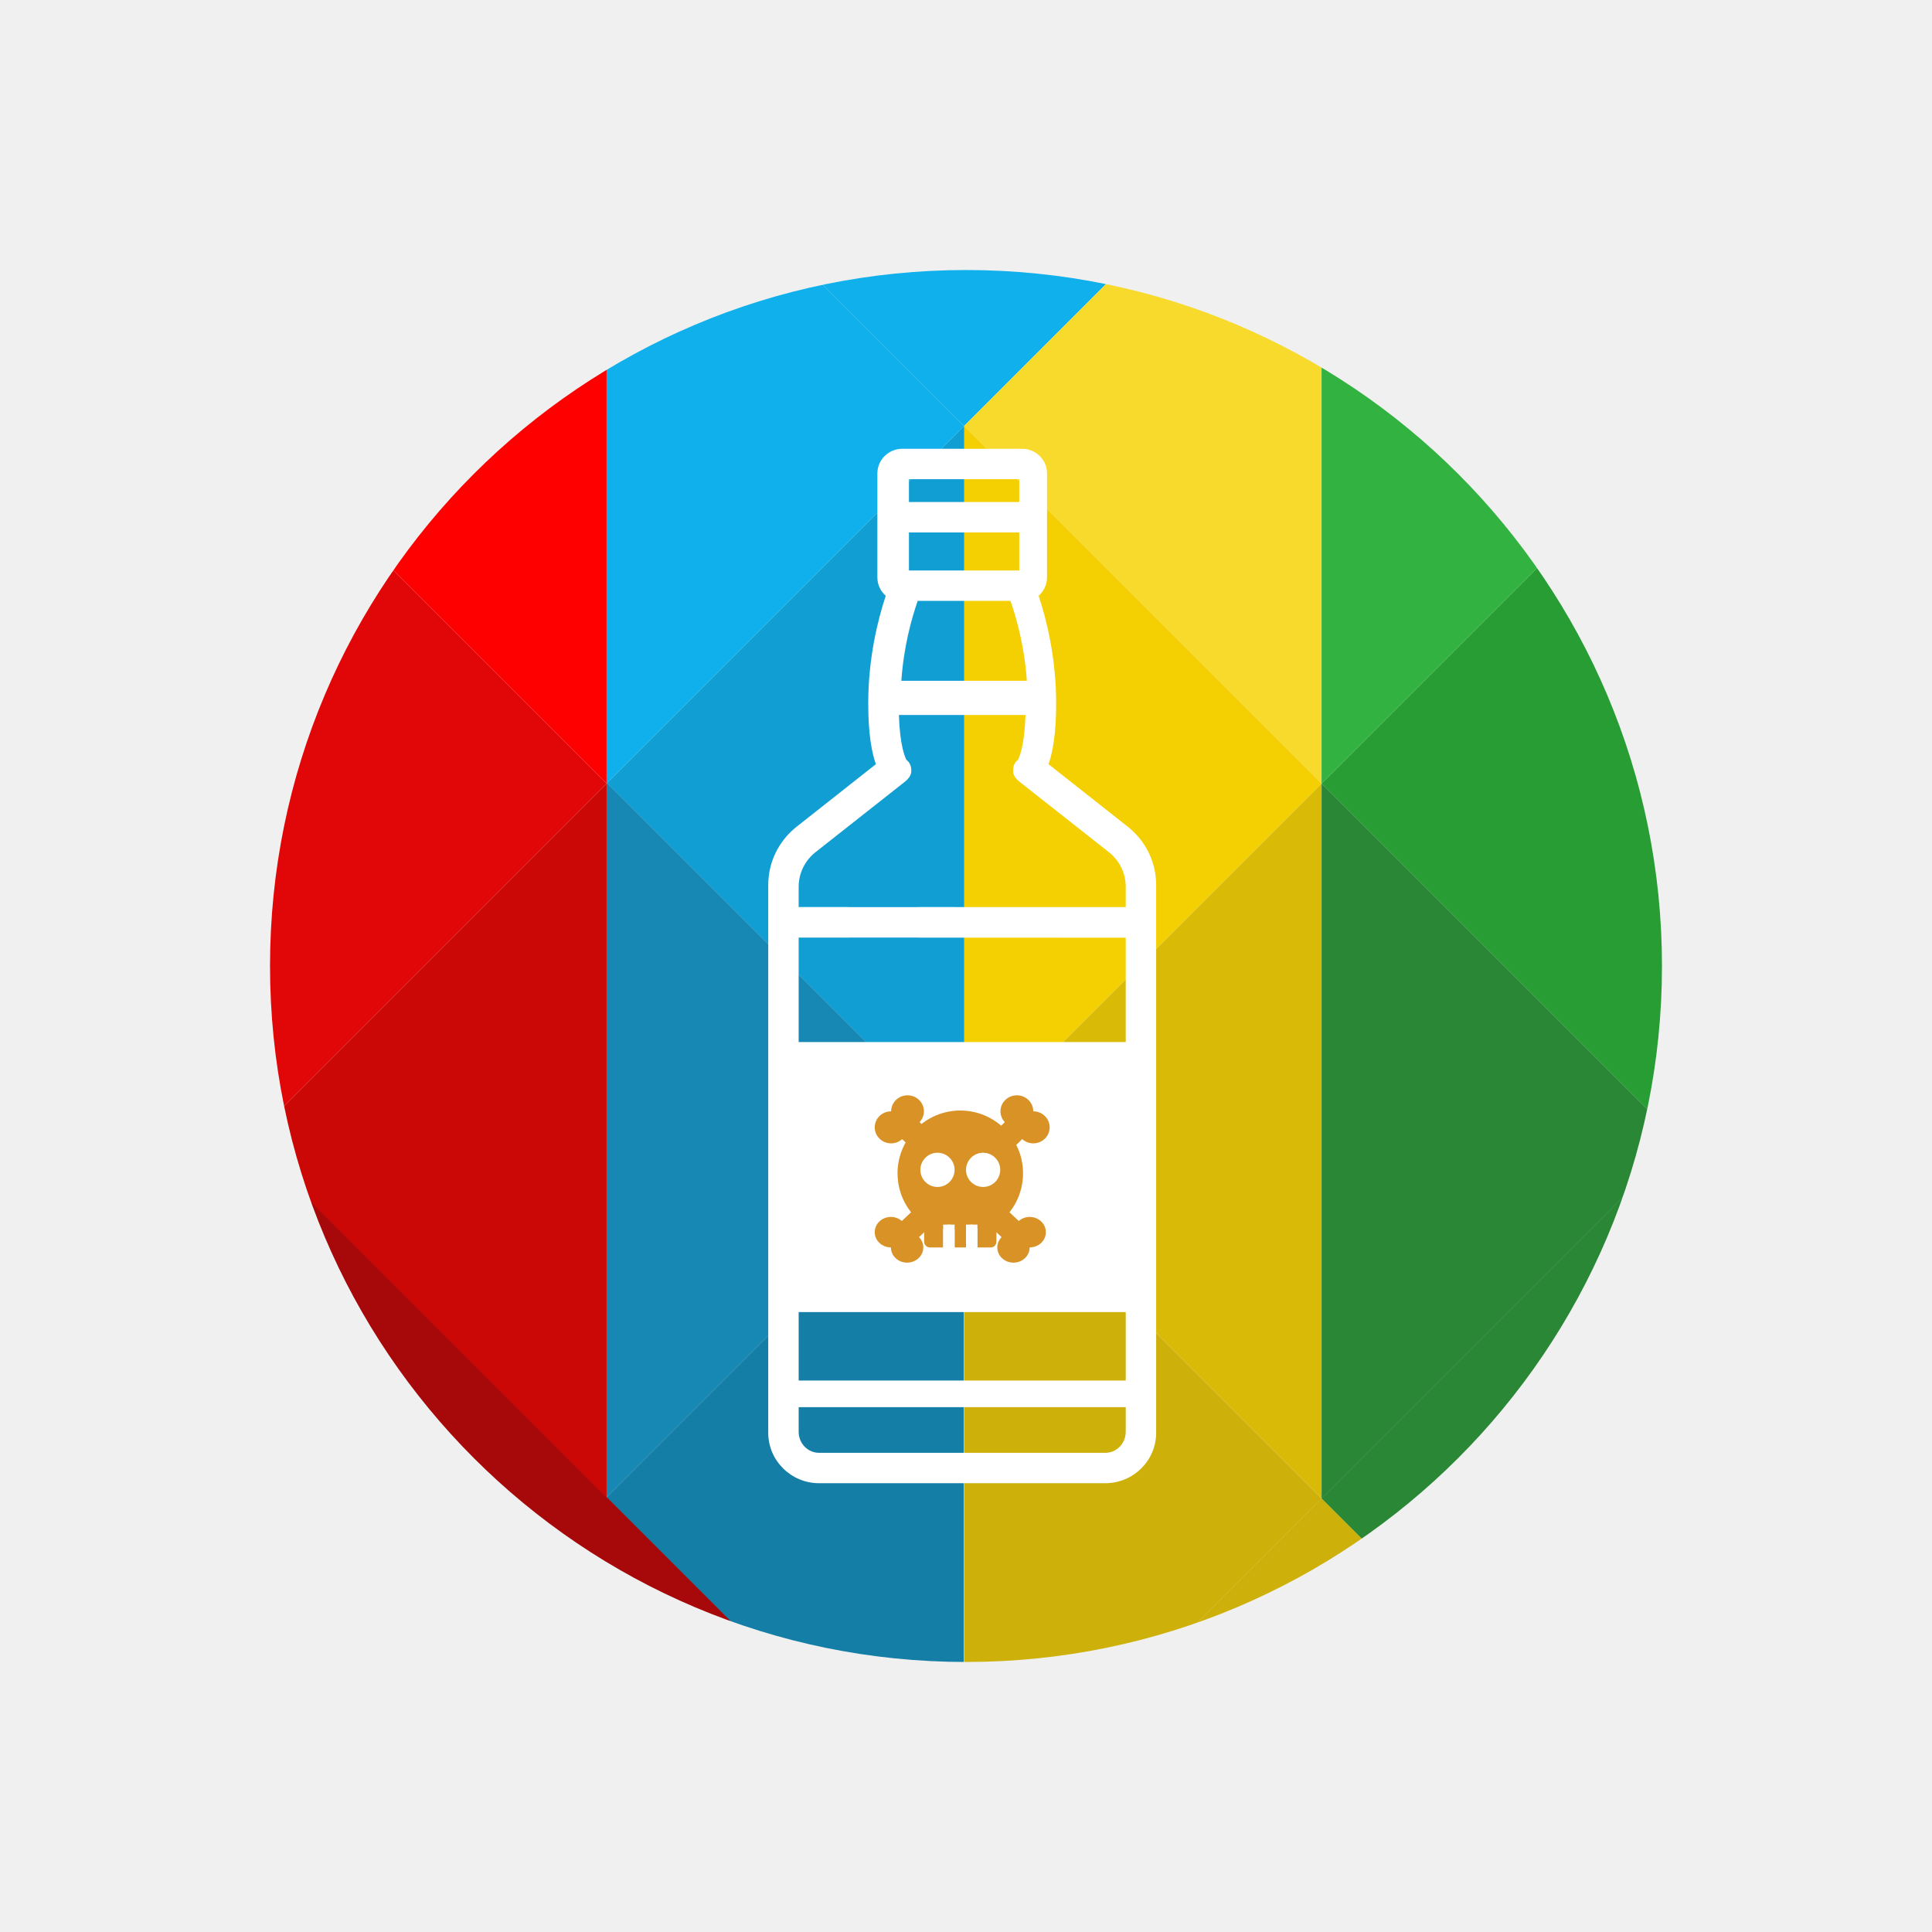
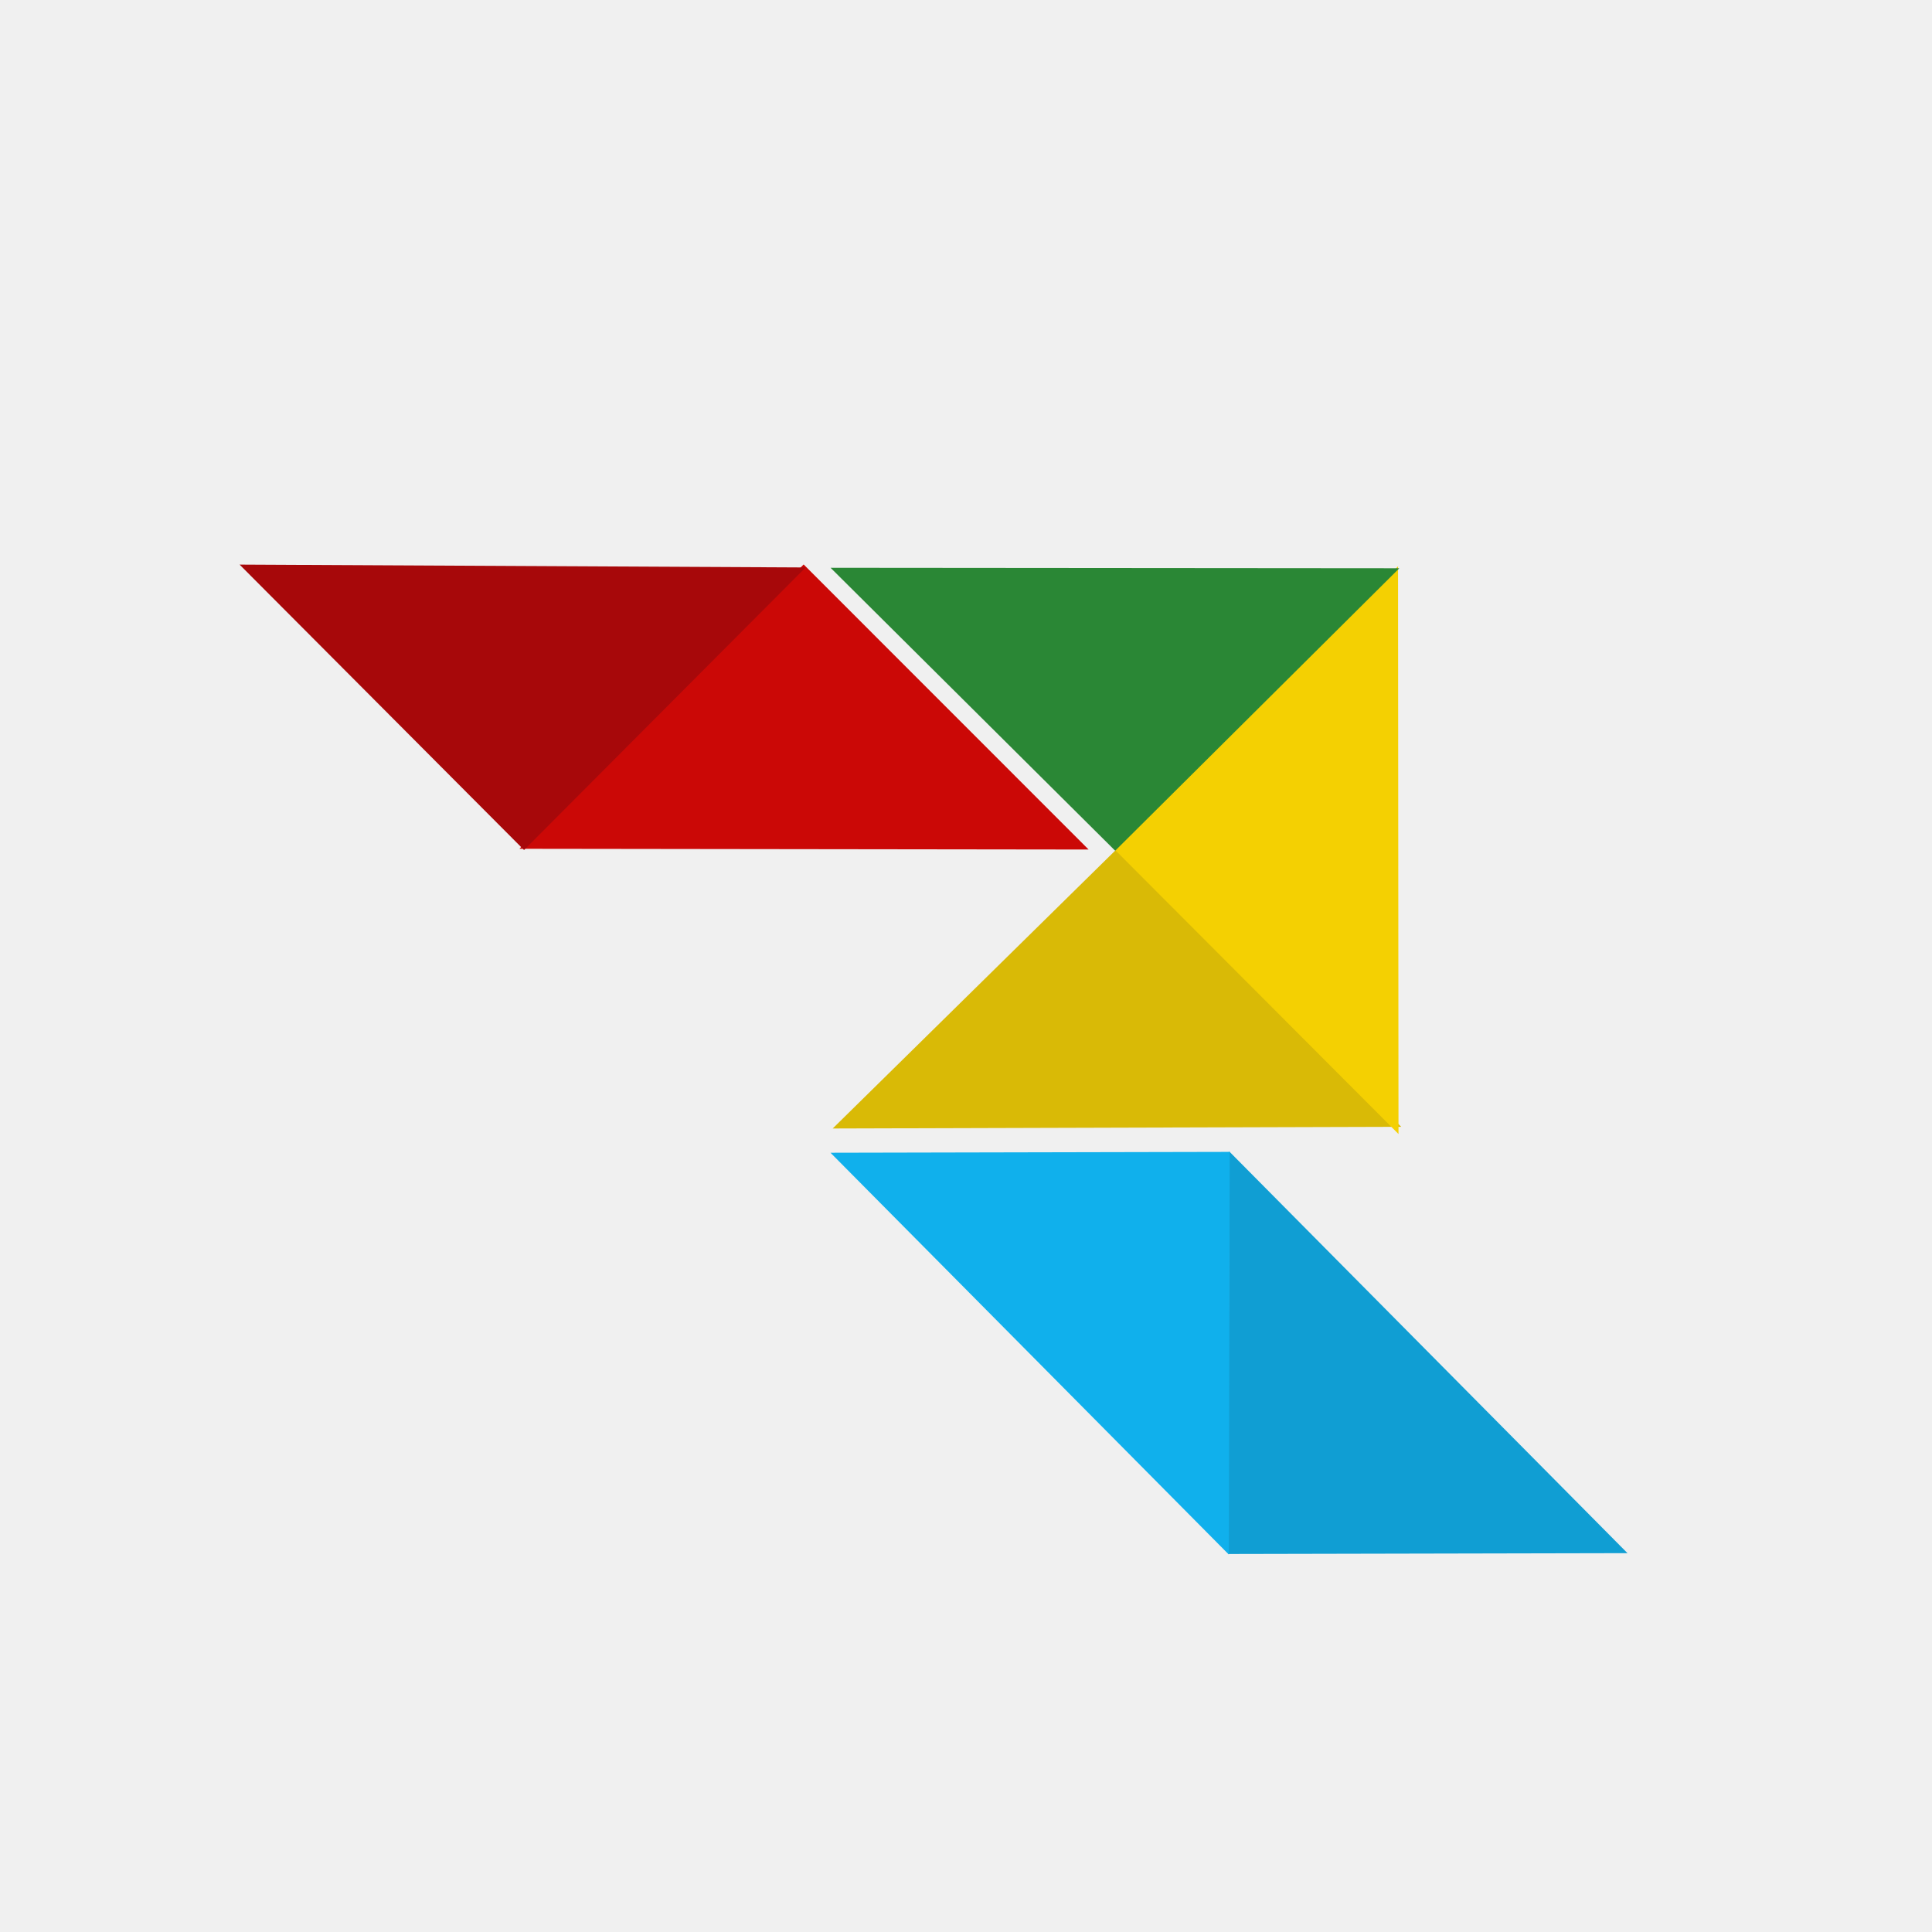
- <svg xmlns="http://www.w3.org/2000/svg" xmlns:xlink="http://www.w3.org/1999/xlink" width="508px" height="508px" viewBox="0 0 508 508" version="1.1">
-   <defs>
-     <circle id="path-1" cx="254" cy="254" r="183" />
-   </defs>
-   <g id="rhum---polygon-circle-copy" stroke="none" stroke-width="1" fill="none" fill-rule="evenodd">
-     <mask id="mask-2" fill="white">
-       <use xlink:href="#path-1" />
-     </mask>
-     <g id="Mask" />
-     <g id="polygons" mask="url(#mask-2)">
-       <g transform="translate(65, 18)" id="Triangle">
-         <polygon fill="#1788B3" transform="translate(141.4722, 281.7275) rotate(-270) translate(-141.4722, -281.7275) " points="141.472 234.727 235.472 328.727 47.472 328.727" />
-         <polygon fill="#147EA6" transform="translate(141.4117, 375.7857) rotate(-90) translate(-141.4117, -375.7857) " points="141.412 328.786 235.412 422.786 198.931 422.786 47.412 422.786" />
-         <polygon fill="#CB0806" transform="translate(47.5, 282) rotate(-90) translate(-47.5, -282) " points="47.5 235 141.5 329 -46.5 329" />
-         <polygon fill="#FF0000" transform="translate(47.5, 94) rotate(-90) translate(-47.5, -94) " points="47.5 47 141.5 141 -46.5 141" />
-         <polygon fill="#E10709" transform="translate(47.5, 188) rotate(-270) translate(-47.5, -188) " points="47.5 141 141.5 235 -46.5 235" />
-         <polygon fill="#A7080A" transform="translate(47.68202, 375.9519) rotate(-270) translate(-47.68202, -375.9519) " points="47.682 328.952 141.682 422.952 -46.318 422.952" />
-         <polygon fill="#A7080A" transform="translate(94.59572, 422.7295) rotate(-360) translate(-94.59572, -422.7295) " points="94.596 375.729 188.596 469.729 0.596 469.729" />
-         <polygon fill="#109ED3" transform="translate(141.6117, 187.8851) rotate(-90) translate(-141.6117, -187.8851) " points="141.612 140.885 235.612 234.885 47.612 234.885" />
-         <polygon fill="#10B0EC" transform="translate(141.5, 94) rotate(-270) translate(-141.5, -94) " points="141.5 47 235.5 141 47.5 141" />
-         <polygon fill="#10B0EC" transform="translate(188.5, 47) rotate(-180) translate(-188.5, -47) " points="188.5 0 282.5 94 94.5 94" />
-         <polygon fill="#D9BA06" transform="translate(235.5, 282) rotate(-90) translate(-235.5, -282) " points="235.5 235 329.5 329 141.5 329" />
-         <polygon fill="#CDB009" transform="translate(235.5, 376) rotate(-270) translate(-235.5, -376) " points="235.5 329 329.5 423 141.5 423" />
-         <polygon fill="#CDB009" transform="translate(282.4896, 422.9648) rotate(-360) translate(-282.4896, -422.9648) " points="282.49 375.965 376.49 469.965 188.49 469.965" />
-         <polygon fill="#F4D002" transform="translate(235.5, 188) rotate(-270) translate(-235.5, -188) " points="235.5 141 329.5 235 141.5 235" />
-         <polygon fill="#F8DA2C" transform="translate(235.5, 94) rotate(-90) translate(-235.5, -94) " points="235.5 47 329.5 141 141.5 141" />
-         <polygon fill="#279D34" transform="translate(329.5, 188) rotate(-90) translate(-329.5, -188) " points="329.5 141 423.5 235 235.5 235" />
-         <polygon fill="#32B240" transform="translate(329.5, 94) rotate(-270) translate(-329.5, -94) " points="329.5 47 423.5 141 235.5 141" />
-         <polygon fill="#2A8735" transform="translate(329.5, 282) rotate(-270) translate(-329.5, -282) " points="329.5 235 423.5 329 235.5 329" />
-         <polygon fill="#2A8735" transform="translate(329.4666, 375.9618) rotate(-90) translate(-329.4666, -375.9618) " points="329.467 328.962 423.467 422.962 235.467 422.962" />
-       </g>
+ <svg xmlns="http://www.w3.org/2000/svg" width="508px" height="508px" viewBox="0 0 508 508" version="1.1">
+   <g id="rhum" stroke="none" stroke-width="1" fill="none" fill-rule="evenodd">
+     <g id="polygons" transform="translate(63, 79)">
+       <polygon id="Triangle" fill="#109ED3" transform="translate(310.6263, 286.4959) rotate(-259) translate(-310.6263, -286.4959) " points="362.613 328.002 258.64 347.985 342.366 225.007" />
+       <polygon id="Triangle" fill="#10B0EC" transform="translate(209.6731, 266.9905) rotate(-259) translate(-209.6731, -266.9905) " points="157.686 225.484 261.66 205.502 177.934 328.479" />
+       <polygon id="Triangle" fill="#CB0806" transform="translate(142.7636, 135.9094) rotate(-304) translate(-142.7636, -135.9094) " points="90.744 94.131 194.783 73.927 110.933 197.891" />
+       <polygon id="Triangle" fill="#A7080A" transform="translate(80.06316, 78.20071) rotate(-304) translate(-80.06316, -78.20071) " points="132.082 119.644 28.044 139.687 111.894 16.715" />
+       <polygon id="Triangle" fill="#D9BA06" transform="translate(225.1521, 188.9973) scale(1, -1) rotate(11) translate(-225.1521, -188.9973) " points="239.397 232.085 151.74 174.002 298.564 145.91" />
+       <polygon id="Triangle" fill="#F4D002" transform="translate(275.7454, 150.1622) scale(1, -1) rotate(-79) translate(-275.7454, -150.1622) " points="261.476 106.525 349.022 165.436 202.469 193.8" />
+       <polygon id="Triangle" fill="#2A8735" transform="translate(224.5595, 99.19049) rotate(11) translate(-224.5595, -99.19049) " points="238.803 142.773 151.147 84.023 297.972 55.608" />
    </g>
-     <path d="M296.519,217.363 L275.699,200.936 C276.754,197.963 277.708,193.043 277.708,184.972 C277.708,173.123 275.224,163.076 273.104,156.656 C274.451,155.467 275.306,153.741 275.306,151.817 L275.306,124.487 C275.306,120.91 272.37,118 268.76,118 L237.24,118 C233.631,118 230.695,120.91 230.695,124.487 L230.695,151.817 C230.695,153.741 231.55,155.467 232.897,156.656 C230.776,163.076 228.292,173.123 228.292,184.972 C228.292,193.043 229.247,197.963 230.302,200.936 L209.482,217.363 C204.727,221.115 202,226.72 202,232.743 L202,376.735 C202,384.049 208.005,390 215.387,390 L290.614,390 C297.995,390 304,384.049 304,376.735 L304,232.743 C304,226.72 301.274,221.115 296.519,217.363 Z M239,126 L268,126 L268,132 L239,132 L239,126 Z M239,140 L268,140 L268,150 L239,150 L239,140 Z M241.3,158 L265.7,158 C267.366,162.78 269.384,170.155 270,179 L237,179 C237.616,170.155 239.634,162.78 241.3,158 Z M210,246.504 L222.944,246.504 C225.168,246.504 226.97,244.72 226.97,242.519 C226.97,240.319 225.167,238.534 222.944,238.534 L210,238.534 L210,233.198 C210,229.617 211.623,226.284 214.453,224.054 L237.838,205.621 C238.83,204.839 239.662,203.866 239.624,202.611 C239.589,201.419 239.26,200.513 238.339,199.806 C237.957,199.091 236.602,196.008 236.357,188 L269.643,188 C269.398,196.008 268.043,199.091 267.662,199.806 C266.74,200.513 266.411,201.42 266.376,202.612 C266.339,203.867 267.17,204.839 268.163,205.621 L291.548,224.054 C294.377,226.285 296,229.617 296,233.199 L296,238.534 L241.674,238.534 C239.451,238.534 237.649,240.319 237.649,242.519 C237.649,244.72 239.452,246.504 241.674,246.504 L296,246.504 L296,363 L210,363 L210,246.504 Z M296,376.48 C296,379.524 293.6,382 290.651,382 L215.349,382 C212.4,382 210,379.524 210,376.48 L210,370 L296,370 L296,376.48 Z" id="Shape" fill="#FFFFFF" fill-rule="nonzero" mask="url(#mask-2)" />
-     <rect id="Rectangle" fill="#FFFFFF" mask="url(#mask-2)" x="207" y="274" width="92" height="71" />
-     <g id="skull" mask="url(#mask-2)">
-       <g transform="translate(230, 288)">
-         <path d="M22.5,4 C13.402,4 6,11.402 6,20.5 C6,25.914 8.601,30.897 13,33.992 L13,38.5 C13,39.329 13.671,40 14.5,40 L18,40 L18,35.5 C18,34.671 18.671,34 19.5,34 C20.329,34 21,34.671 21,35.5 L21,40 L24,40 L24,35.5 C24,34.671 24.671,34 25.5,34 C26.329,34 27,34.671 27,35.5 L27,40 L30.5,40 C31.329,40 32,39.329 32,38.5 L32,33.992 C36.399,30.897 39,25.914 39,20.5 C39,11.402 31.598,4 22.5,4 Z M16.5,24.1 C14.019,24.1 12,22.081 12,19.6 C12,17.119 14.019,15.1 16.5,15.1 C18.981,15.1 21,17.119 21,19.6 C21,22.081 18.981,24.1 16.5,24.1 Z M28.5,24.1 C26.019,24.1 24,22.081 24,19.6 C24,17.119 26.019,15.1 28.5,15.1 C30.981,15.1 33,17.119 33,19.6 C33,22.081 30.981,24.1 28.5,24.1 Z" id="Shape" fill="#D89226" fill-rule="nonzero" />
-         <path d="M13.944,34.384 L13.944,31.348 C13.034,30.633 12.191,29.846 11.425,29 L7.127,33.044 C6.369,32.39 5.367,31.98 4.258,31.98 C1.906,31.98 0,33.774 0,35.987 C0,38.2 1.906,39.993 4.258,39.993 C4.258,42.206 6.164,44 8.515,44 C10.867,44 12.773,42.206 12.773,39.993 C12.773,38.949 12.338,38.007 11.642,37.293 L14,35.075 C13.963,34.849 13.944,34.619 13.944,34.384 Z" id="Path" fill="#D89226" fill-rule="nonzero" />
-         <path d="M36.24,14 L38.781,11.518 C39.548,12.206 40.563,12.636 41.687,12.636 C44.069,12.636 46,10.75 46,8.424 C46,6.098 44.069,4.212 41.687,4.212 C41.687,1.886 39.757,0 37.375,0 C34.993,0 33.062,1.886 33.062,4.212 C33.062,5.31 33.503,6.301 34.207,7.051 L32,9.207 C33.653,10.579 35.085,12.196 36.24,14 L36.24,14 Z" id="Path" fill="#D89226" fill-rule="nonzero" />
-         <rect id="Rectangle" fill="#FFFFFF" fill-rule="evenodd" x="18" y="34" width="3" height="6" />
-         <rect id="Rectangle" fill="#FFFFFF" fill-rule="evenodd" x="24" y="34" width="3" height="6" />
-         <path d="M40.742,31.98 C39.633,31.98 38.631,32.39 37.873,33.044 L33.575,29 C32.809,29.846 31.966,30.633 31.056,31.348 L31.056,34.384 C31.056,34.619 31.037,34.849 31,35.075 L33.358,37.293 C32.662,38.007 32.227,38.949 32.227,39.993 C32.227,42.206 34.133,44 36.485,44 C38.836,44 40.742,42.206 40.742,39.993 C43.094,39.993 45,38.2 45,35.987 C45,33.774 43.094,31.98 40.742,31.98 Z" id="Path" fill="#D89226" fill-rule="nonzero" />
-         <path d="M4.313,12.636 C5.437,12.636 6.452,12.206 7.219,11.518 L9.76,14 C10.915,12.196 12.347,10.579 14,9.207 L11.793,7.051 C12.497,6.301 12.938,5.31 12.938,4.212 C12.938,1.886 11.007,0 8.625,0 C6.243,0 4.313,1.886 4.313,4.212 C1.931,4.212 0,6.098 0,8.424 C0,10.75 1.931,12.636 4.313,12.636 Z" id="Path" fill="#D89226" fill-rule="nonzero" />
-       </g>
-     </g>
-     <line x1="207.311" y1="242.512" x2="299" y2="242.534" id="Path-2" stroke="#FFFFFF" stroke-width="8" stroke-linecap="round" />
  </g>
</svg>
